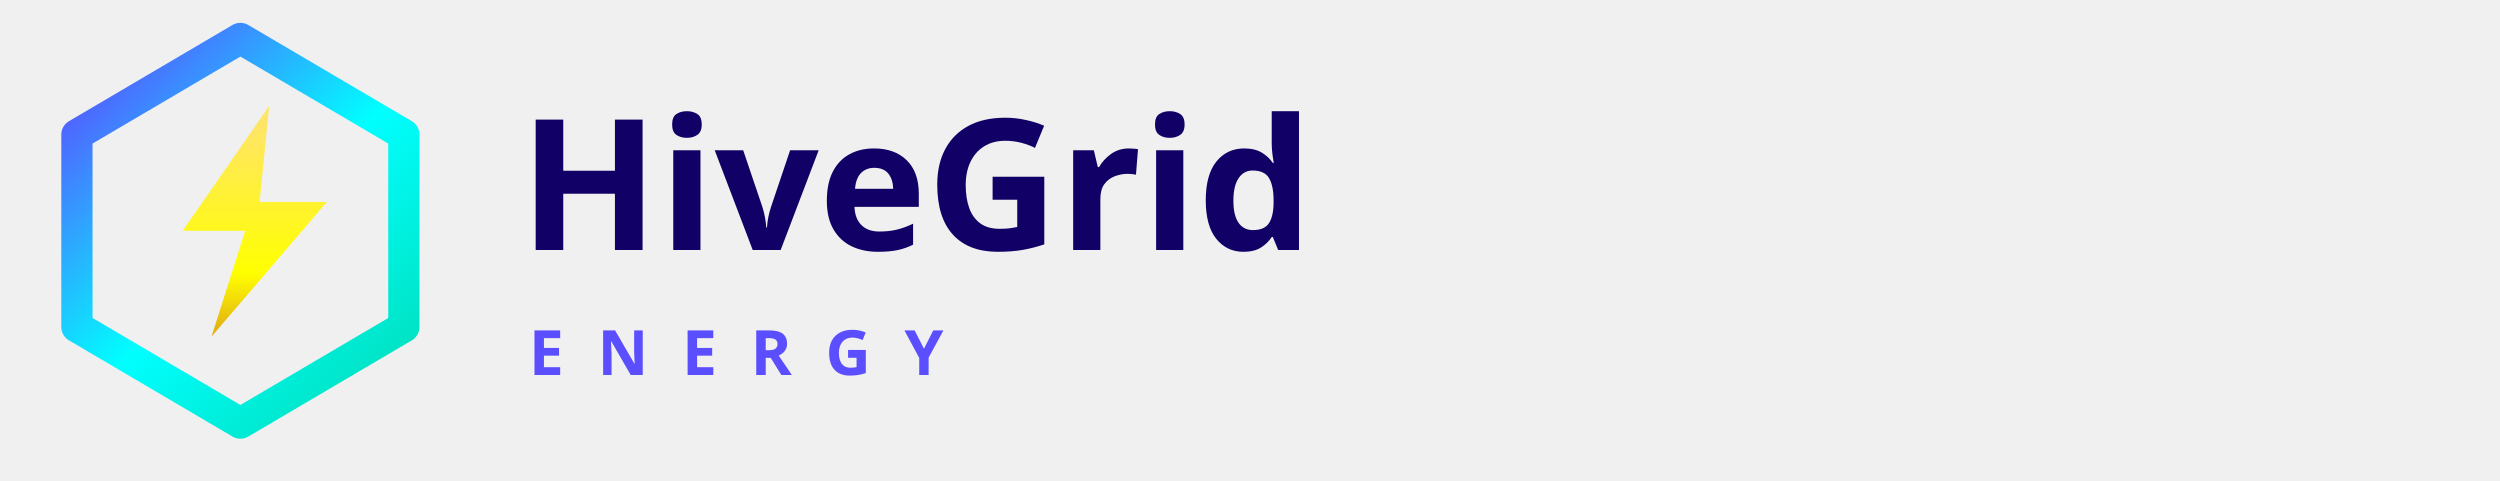
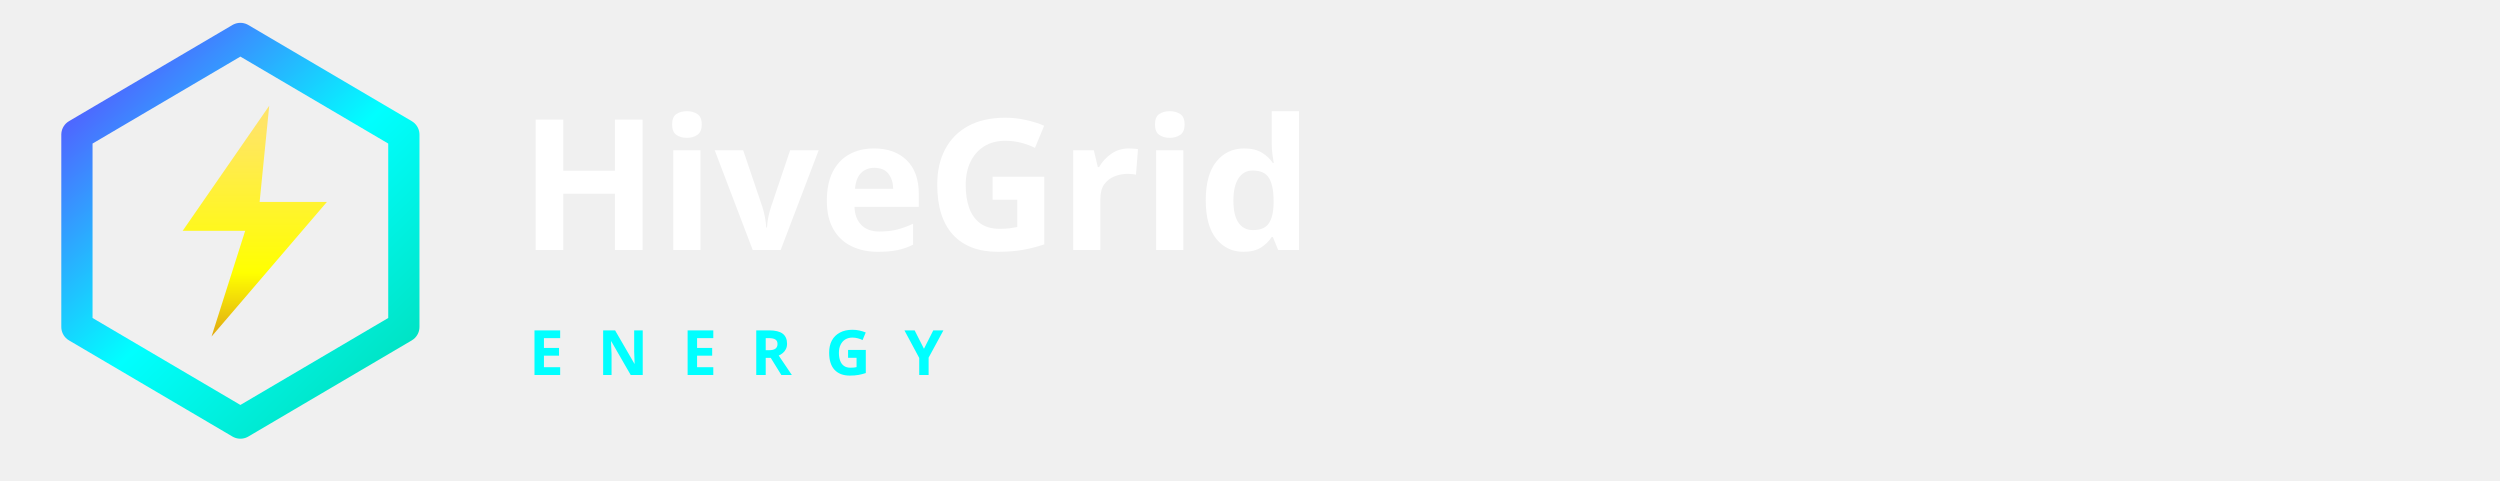
<svg xmlns="http://www.w3.org/2000/svg" viewBox="0 0 520 100" fill="none">
  <defs>
    <linearGradient id="hexStrokeH" x1="12" y1="10" x2="90" y2="90" gradientUnits="userSpaceOnUse">
      <stop offset="0%" stop-color="#5B4EFF" />
      <stop offset="45%" stop-color="#00FFFF" />
      <stop offset="100%" stop-color="#00D4A4" />
    </linearGradient>
    <linearGradient id="boltFillH" x1="50" y1="22" x2="50" y2="78" gradientUnits="userSpaceOnUse">
      <stop offset="0%" stop-color="#FFE566" />
      <stop offset="55%" stop-color="#FFFF00" />
      <stop offset="100%" stop-color="#C45A24" />
    </linearGradient>
  </defs>
  <g transform="translate(4,4)">
    <path d="M46 4 L80 24 L80 64 L46 84 L12 64 L12 24 Z" stroke="url(#hexStrokeH)" stroke-width="6.5" stroke-linejoin="round" fill="none" />
    <path d="M52 18 L34 44 H47 L40 66 L64 38 H50 Z" fill="url(#boltFillH)" />
  </g>
-   <text x="108" y="52" font-family="Space Grotesk, system-ui, sans-serif" font-size="38" font-weight="700" fill="#110066">HiveGrid</text>
-   <text x="110" y="78" font-family="Space Grotesk, system-ui, sans-serif" font-size="13" font-weight="600" fill="#5B4EFF" letter-spacing="7">ENERGY</text>
+   <text x="108" y="52" font-family="Space Grotesk, system-ui, sans-serif" font-size="38" font-weight="700" fill="#FFFFFF">HiveGrid</text>
+   <text x="110" y="78" font-family="Space Grotesk, system-ui, sans-serif" font-size="13" font-weight="600" fill="#00FFFF" letter-spacing="7">ENERGY</text>
</svg>
